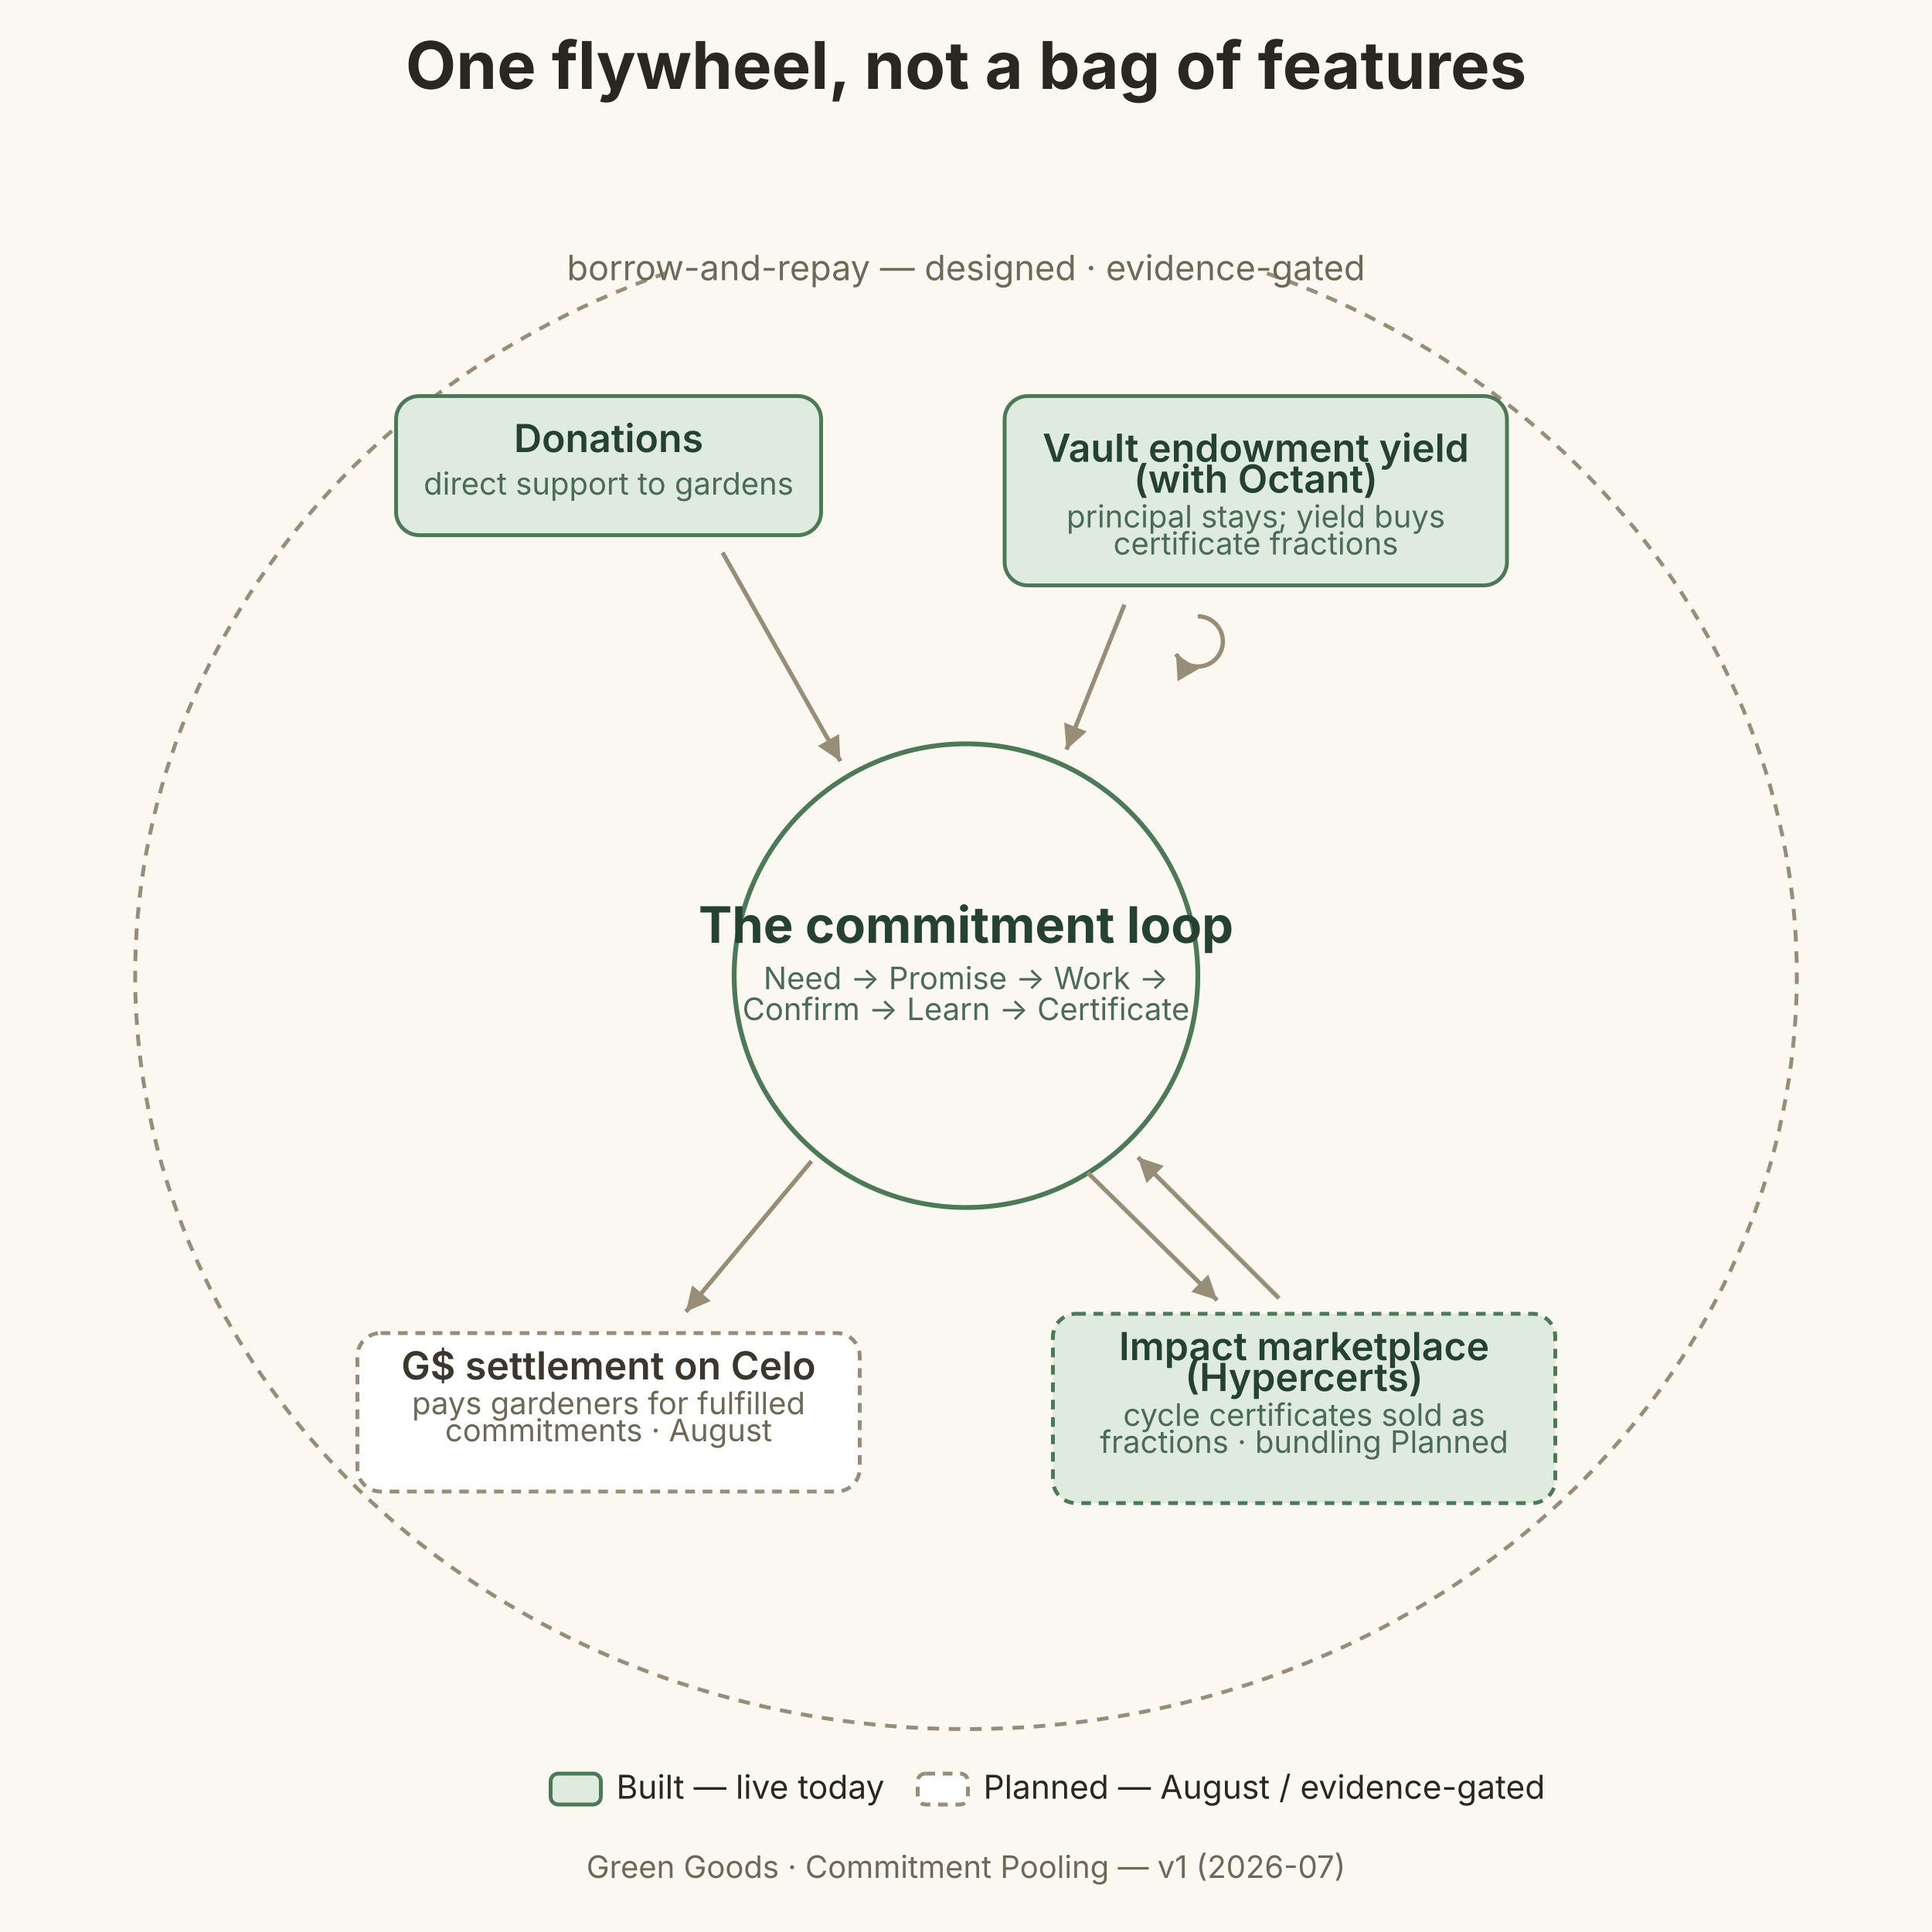
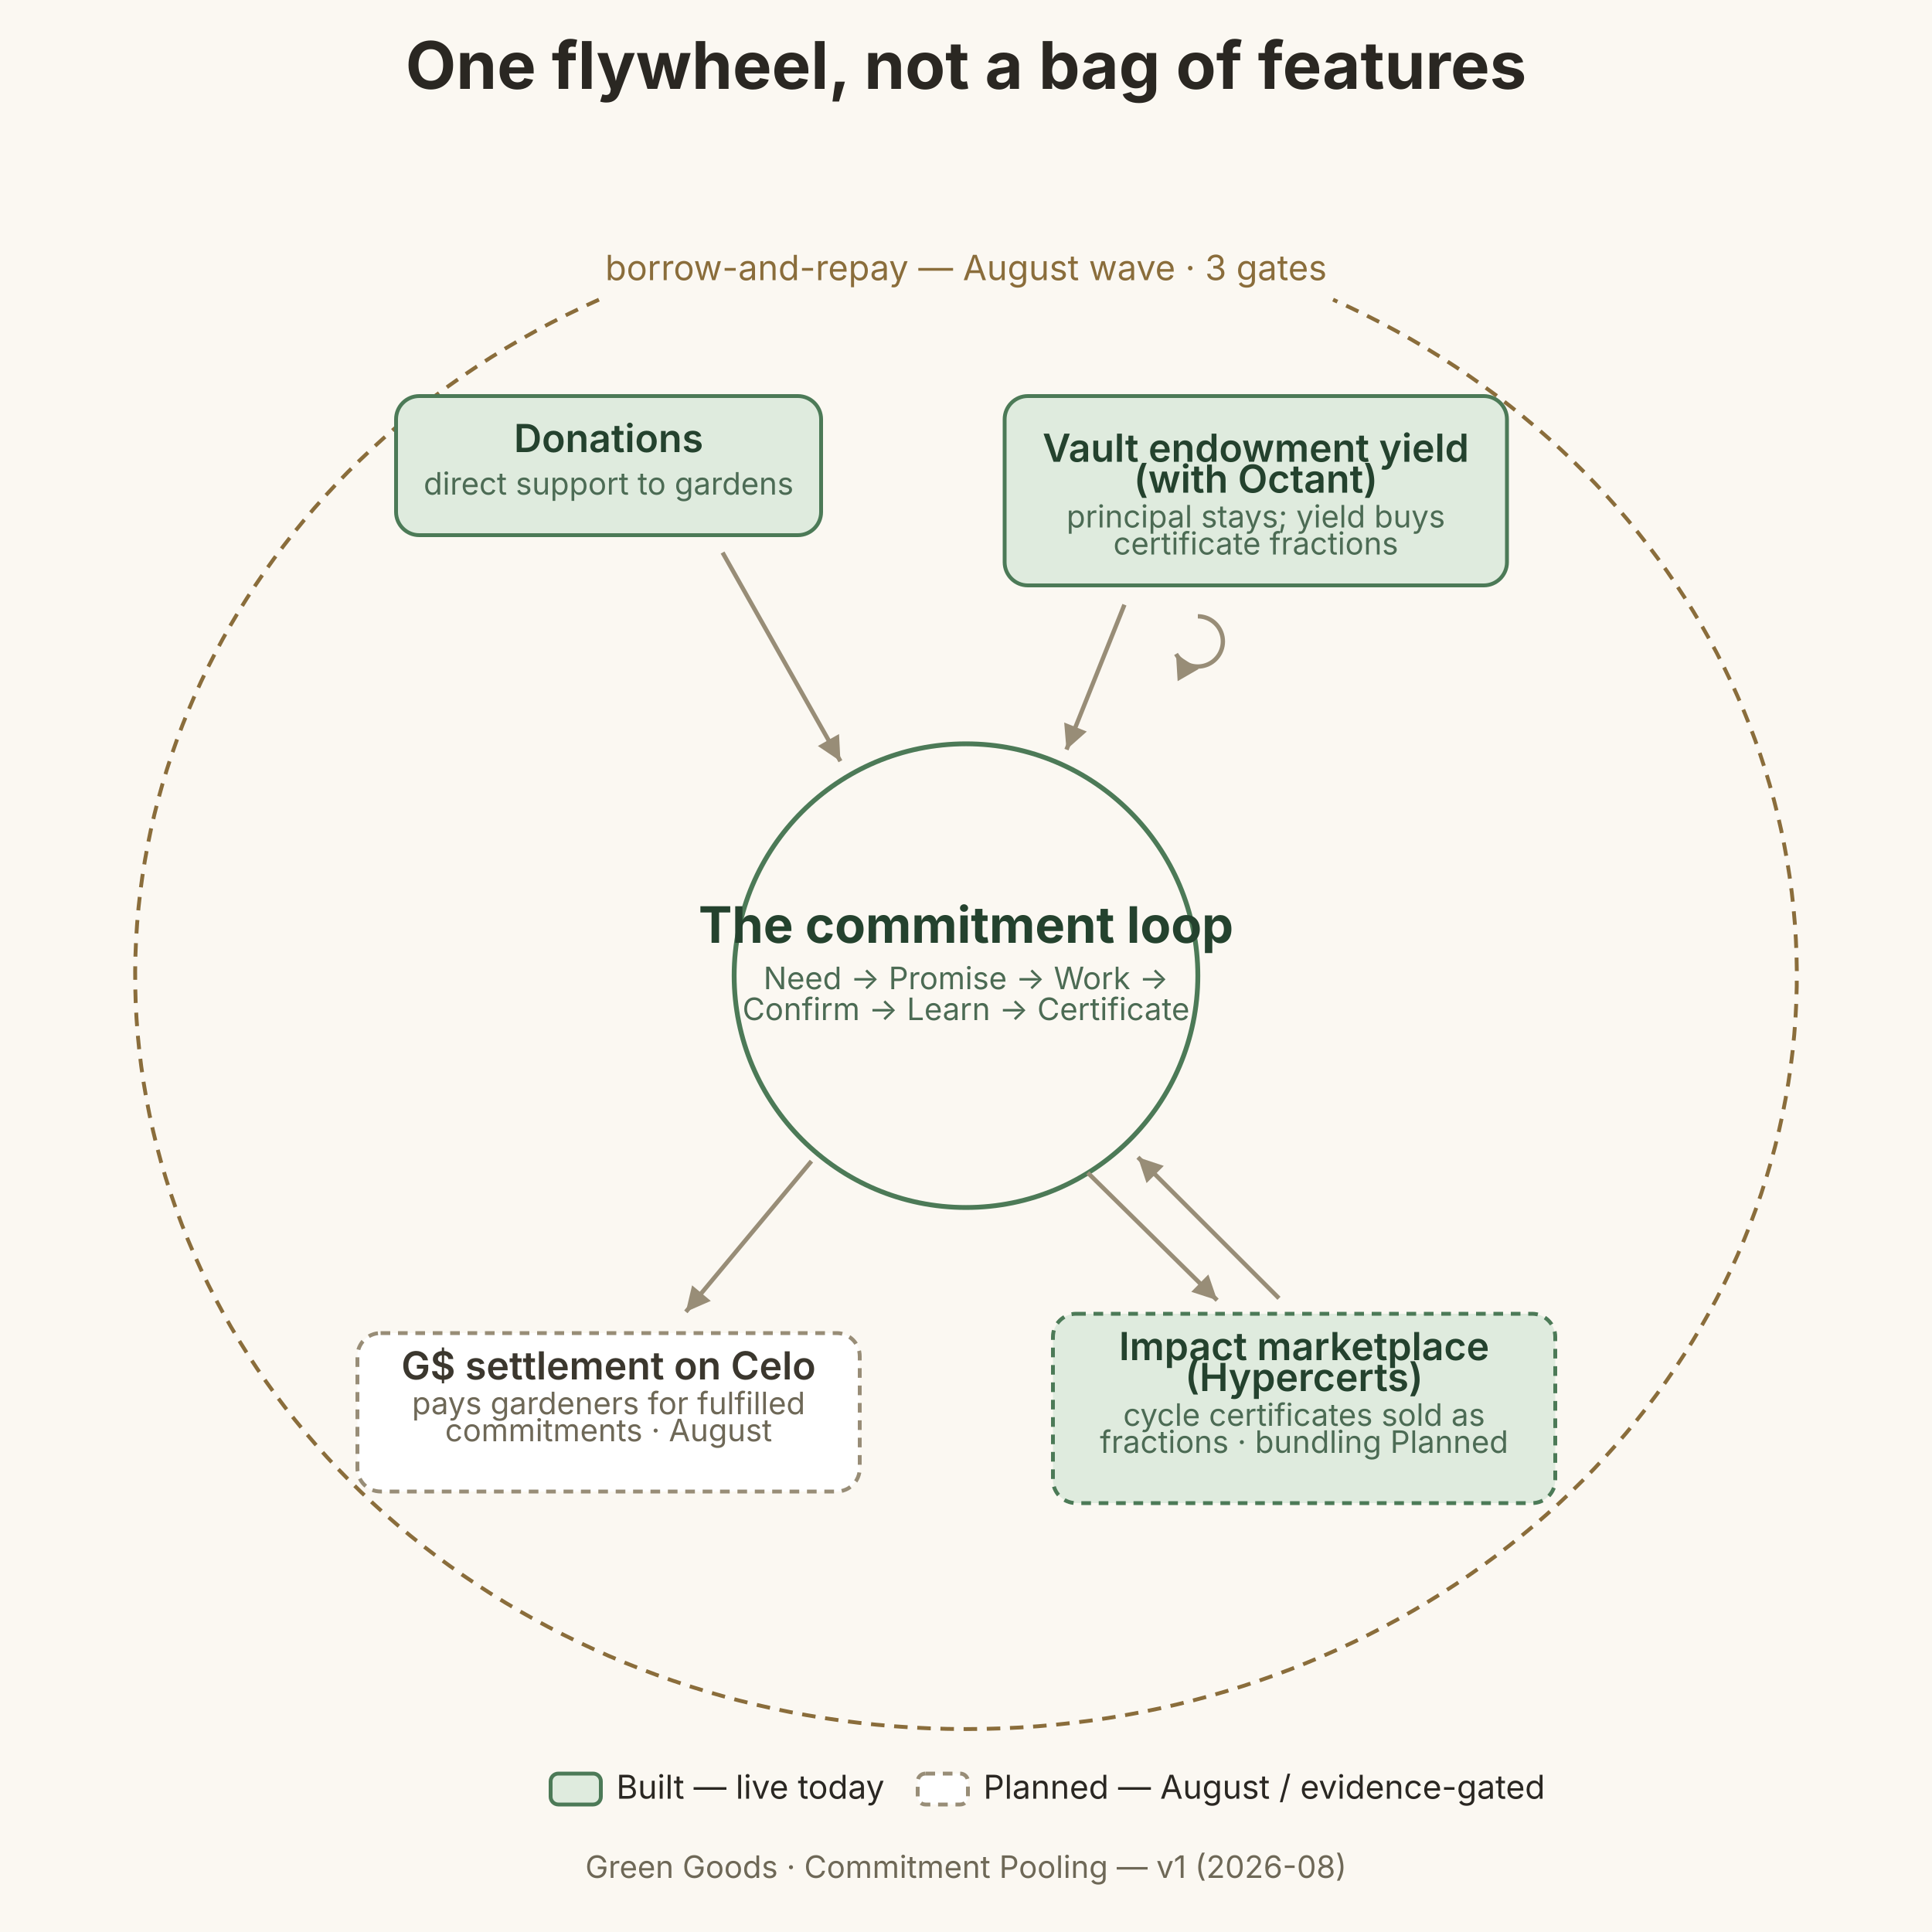
<svg xmlns="http://www.w3.org/2000/svg" width="2000" height="2000" viewBox="0 0 1000 1000" font-family="Inter, 'Helvetica Neue', Arial, sans-serif" role="img" aria-labelledby="flywheel-title flywheel-desc">
  <defs>
    <marker id="flywheel-arrow" viewBox="0 0 10 10" refX="8" refY="5" markerWidth="7" markerHeight="7" orient="auto-start-reverse">
      <path d="M 0 1 L 8 5 L 0 9 Z" fill="#988D77" />
    </marker>
  </defs>
  <rect x="0" y="0" width="1000" height="1000" fill="#FBF8F2" />
  <text x="500" y="46" text-anchor="middle" font-size="34" font-weight="700" fill="#2A2722">One flywheel, not a bag of features</text>
-   <path d="M 345 141.2 A 430 390 0 1 0 655 141.2" fill="none" stroke="#988D77" stroke-width="2" stroke-dasharray="6 5" />
-   <text x="500" y="145" text-anchor="middle" font-size="18" fill="#6E6857">borrow-and-repay — designed · evidence-gated</text>
+   <path d="M 310 155.1 A 430 390 0 1 0 690 155.1" fill="none" stroke="#8A6D3B" stroke-width="2" stroke-dasharray="7 5" />
+   <text x="500" y="145" text-anchor="middle" font-size="18" fill="#8A6D3B">borrow-and-repay — August wave · 3 gates</text>
  <circle cx="500" cy="505" r="120" fill="none" stroke="#4C7A57" stroke-width="2.5" />
  <text x="500" y="488" text-anchor="middle" font-size="26" font-weight="700" fill="#24422E">The commitment loop</text>
  <text x="500" y="512" text-anchor="middle" font-size="16" fill="#4C6B54">Need → Promise → Work →</text>
  <text x="500" y="528" text-anchor="middle" font-size="16" fill="#4C6B54">Confirm → Learn → Certificate</text>
  <g fill="none" stroke="#988D77" stroke-width="2.25" marker-end="url(#flywheel-arrow)">
    <path d="M 374 286 L 435 394" />
    <path d="M 582 313 L 552 388" />
    <path d="M 620 319 A 13 13 0 1 1 608.7 338.5" />
    <path d="M 563 607 L 630 673" />
    <path d="M 662 672 L 589 599" />
    <path d="M 420 601 L 355 679" />
  </g>
  <g>
    <rect x="205" y="205" width="220" height="72" rx="12" fill="#DFEBDE" stroke="#4C7A57" stroke-width="2" />
    <text x="315" y="234" text-anchor="middle" font-size="20" font-weight="600" fill="#24422E">Donations</text>
    <text x="315" y="256" text-anchor="middle" font-size="16" fill="#4C6B54">direct support to gardens</text>
  </g>
  <g>
    <rect x="520" y="205" width="260" height="98" rx="12" fill="#DFEBDE" stroke="#4C7A57" stroke-width="2" />
    <text x="650" y="239" text-anchor="middle" font-size="20" font-weight="600" fill="#24422E">Vault endowment yield</text>
    <text x="650" y="255" text-anchor="middle" font-size="20" font-weight="600" fill="#24422E">(with Octant)</text>
    <text x="650" y="273" text-anchor="middle" font-size="16" fill="#4C6B54">principal stays; yield buys</text>
    <text x="650" y="287" text-anchor="middle" font-size="16" fill="#4C6B54">certificate fractions</text>
  </g>
  <g>
    <rect x="545" y="680" width="260" height="98" rx="12" fill="#DFEBDE" stroke="#4C7A57" stroke-width="2" stroke-dasharray="5 4" />
    <text x="675" y="704" text-anchor="middle" font-size="20" font-weight="600" fill="#24422E">Impact marketplace</text>
    <text x="675" y="720" text-anchor="middle" font-size="20" font-weight="600" fill="#24422E">(Hypercerts)</text>
    <text x="675" y="738" text-anchor="middle" font-size="16" fill="#4C6B54">cycle certificates sold as</text>
    <text x="675" y="752" text-anchor="middle" font-size="16" fill="#4C6B54">fractions · bundling Planned</text>
  </g>
  <g>
    <rect x="185" y="690" width="260" height="82" rx="12" fill="#FFFFFF" stroke="#988D77" stroke-width="2" stroke-dasharray="5 4" />
    <text x="315" y="714" text-anchor="middle" font-size="20" font-weight="600" fill="#3B372E">G$ settlement on Celo</text>
    <text x="315" y="732" text-anchor="middle" font-size="16" fill="#6E6857">pays gardeners for fulfilled</text>
    <text x="315" y="746" text-anchor="middle" font-size="16" fill="#6E6857">commitments · August</text>
  </g>
  <g>
    <rect x="285" y="918" width="26" height="16" rx="4" fill="#DFEBDE" stroke="#4C7A57" stroke-width="2" />
    <text x="319" y="931" font-size="17" fill="#2A2722">Built — live today</text>
    <rect x="475" y="918" width="26" height="16" rx="4" fill="#FFFFFF" stroke="#988D77" stroke-width="2" stroke-dasharray="5 4" />
    <text x="509" y="931" font-size="17" fill="#2A2722">Planned — August / evidence-gated</text>
  </g>
-   <text x="500" y="972" text-anchor="middle" font-size="16" fill="#6E6857">Green Goods · Commitment Pooling — v1 (2026-07)</text>
+   <text x="500" y="972" text-anchor="middle" font-size="16" fill="#6E6857">Green Goods · Commitment Pooling — v1 (2026-08)</text>
</svg>
